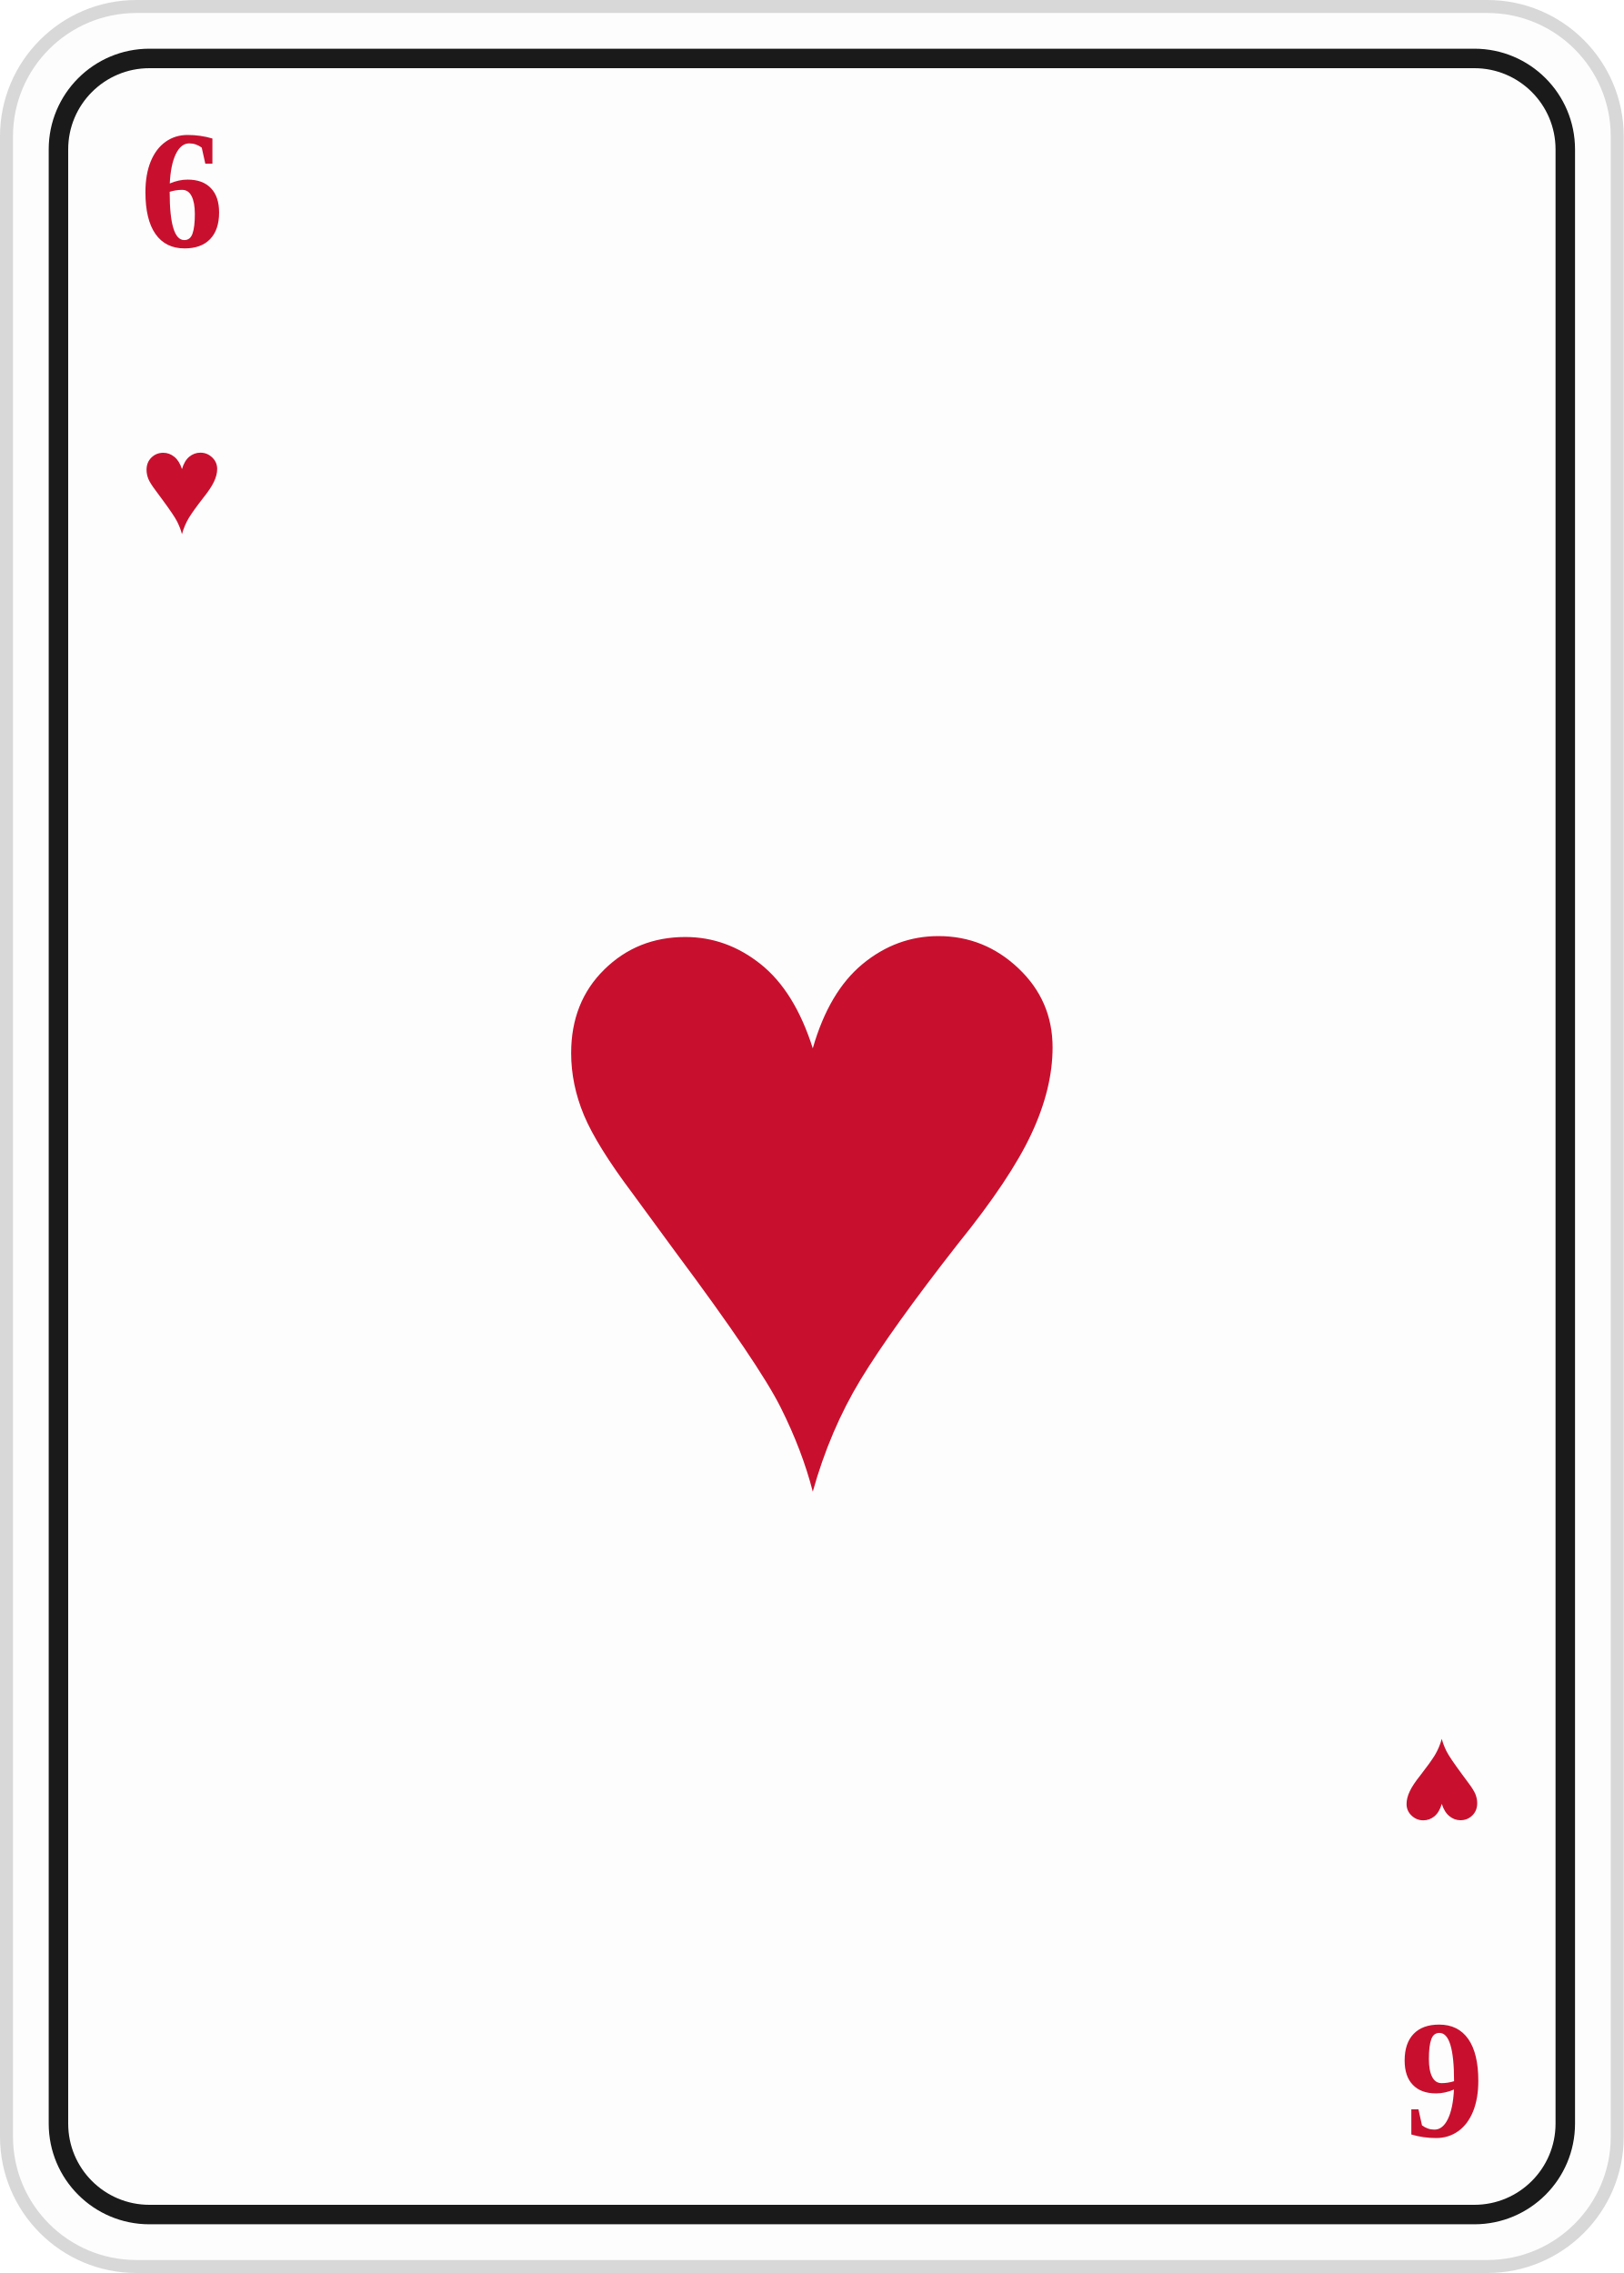
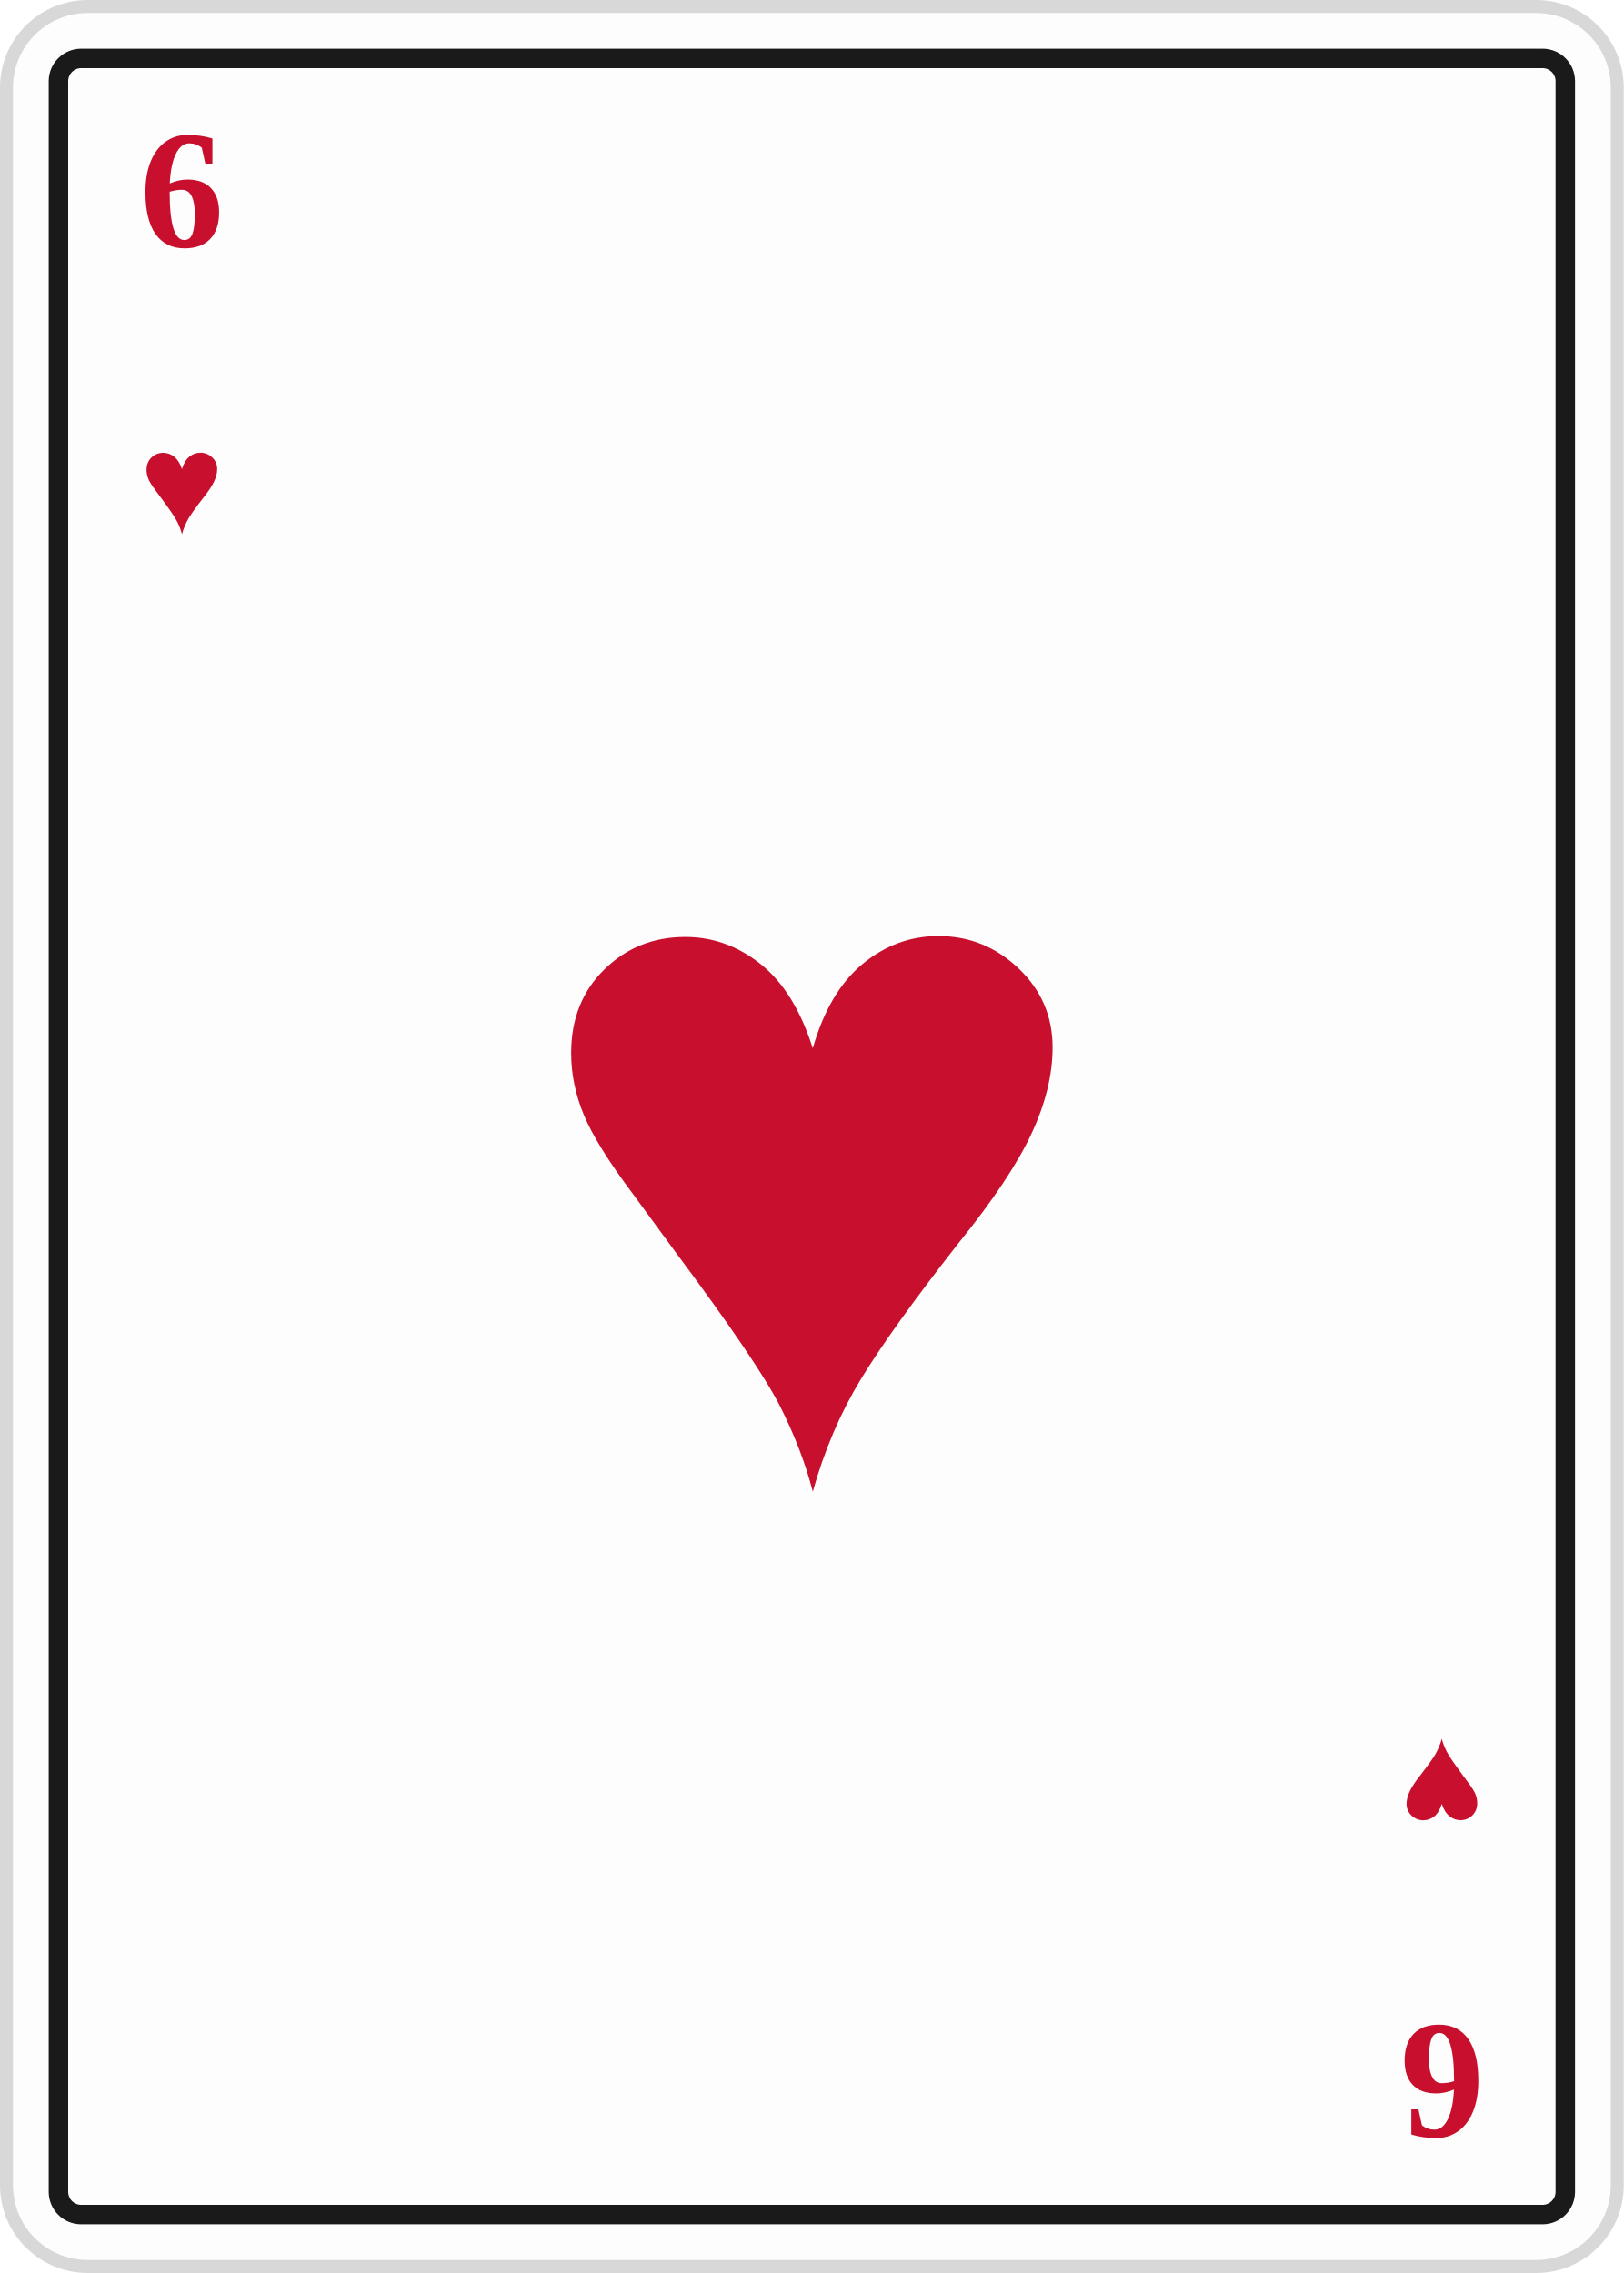
<svg xmlns="http://www.w3.org/2000/svg" viewBox="0 0 250 350">
-   <rect x="1" y="1" width="248" height="348" rx="20" fill="#fdfdfd" stroke="#d8d8d8" stroke-width="2" />
-   <rect x="9" y="9" width="232" height="332" rx="14" fill="none" stroke="#1a1a1a" stroke-width="3" />
+   <rect x="1" y="1" width="248" height="348" rx="12.5" fill="#fdfdfd" stroke="#d8d8d8" stroke-width="2" />
+   <rect x="9" y="9" width="232" height="332" rx="3.5" fill="none" stroke="#1a1a1a" stroke-width="3" />
  <text x="28" y="38" font-size="26" font-weight="bold" fill="#c8102e" font-family="Georgia, 'Times New Roman', serif" text-anchor="middle">6</text>
  <text x="28" y="82" font-size="22" fill="#c8102e" font-family="Georgia, 'Times New Roman', serif" text-anchor="middle">♥</text>
  <g transform="translate(250,350) rotate(180)">
    <text x="28" y="38" font-size="26" font-weight="bold" fill="#c8102e" font-family="Georgia, 'Times New Roman', serif" text-anchor="middle">6</text>
    <text x="28" y="82" font-size="22" fill="#c8102e" font-family="Georgia, 'Times New Roman', serif" text-anchor="middle">♥</text>
  </g>
  <text x="125.0" y="228.0" font-size="150" fill="#c8102e" font-family="Georgia, 'Times New Roman', serif" text-anchor="middle">♥</text>
</svg>
